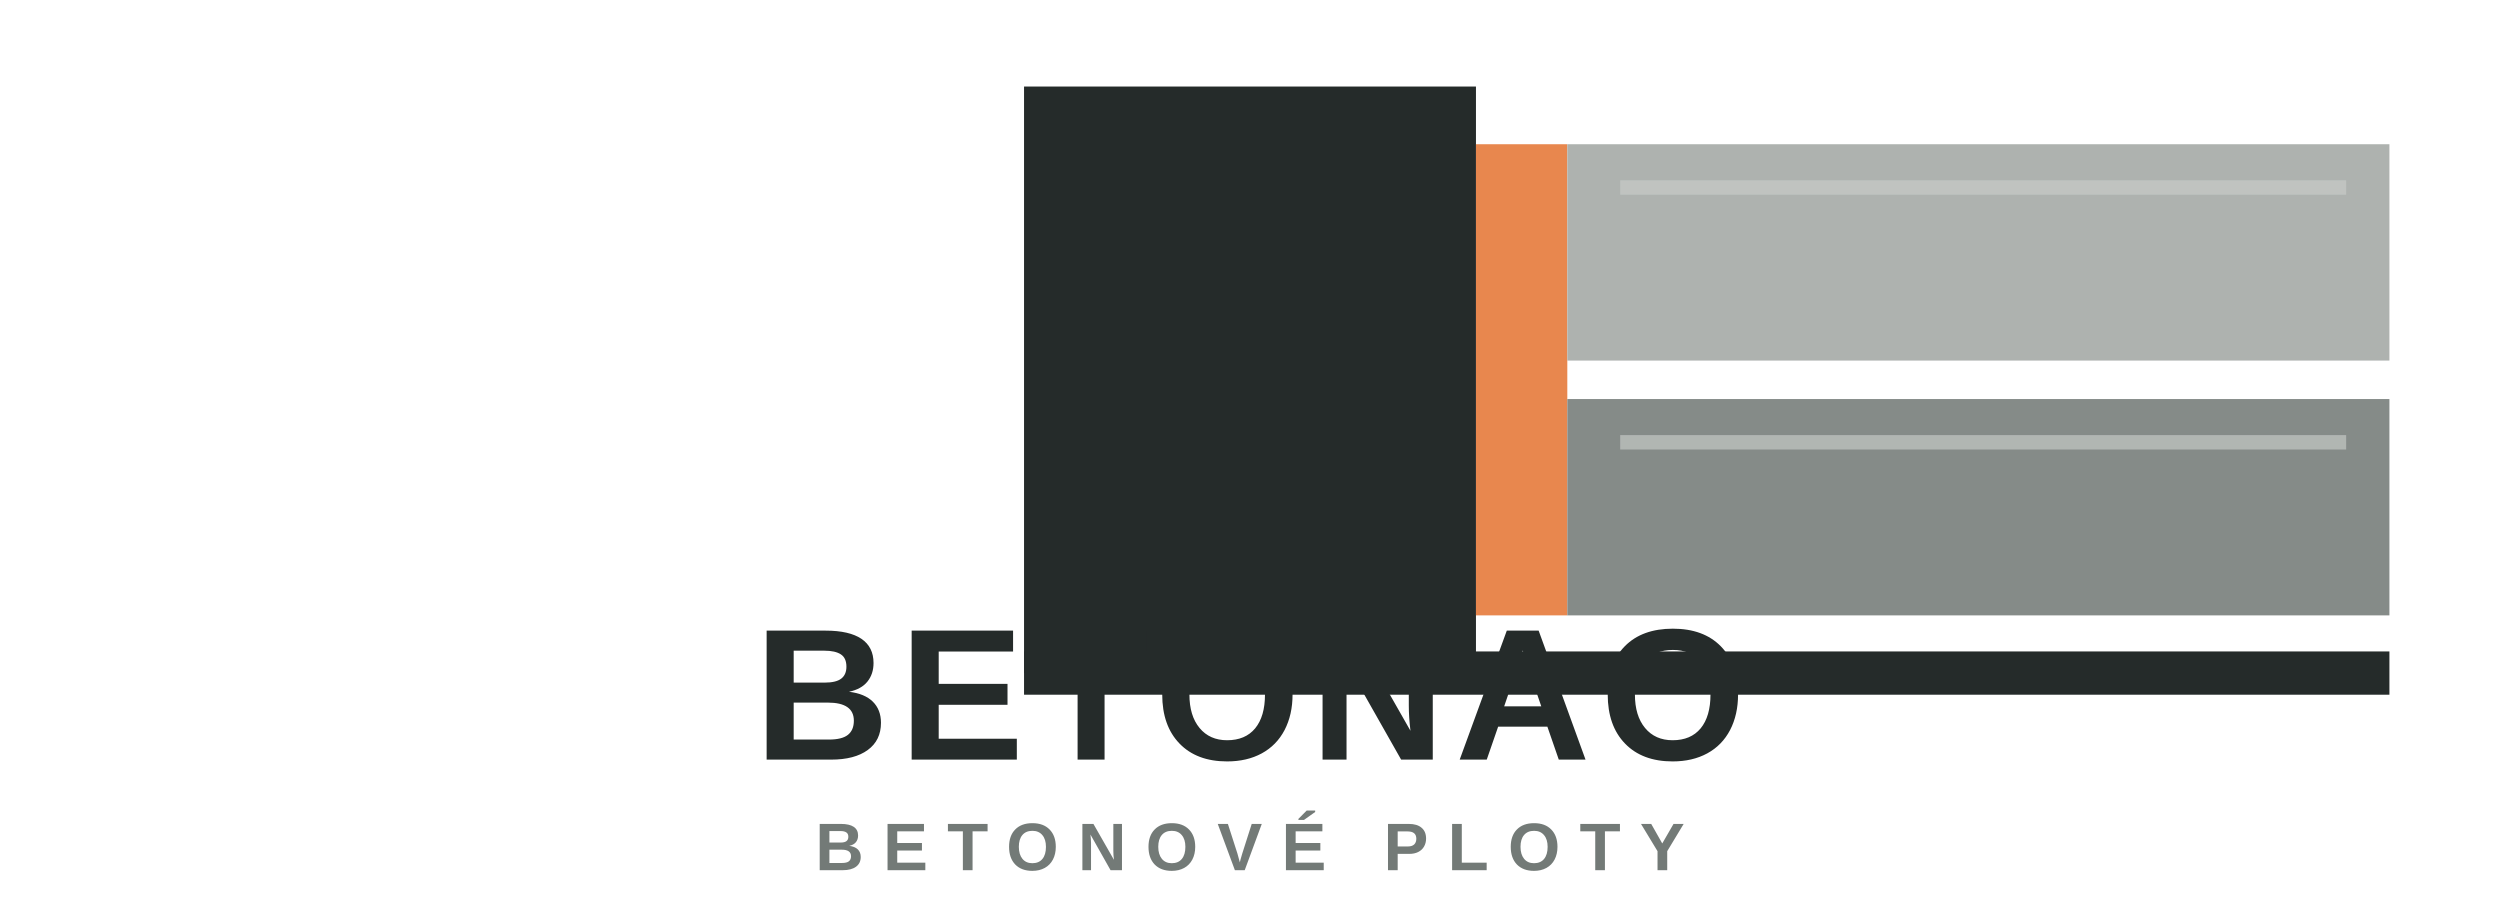
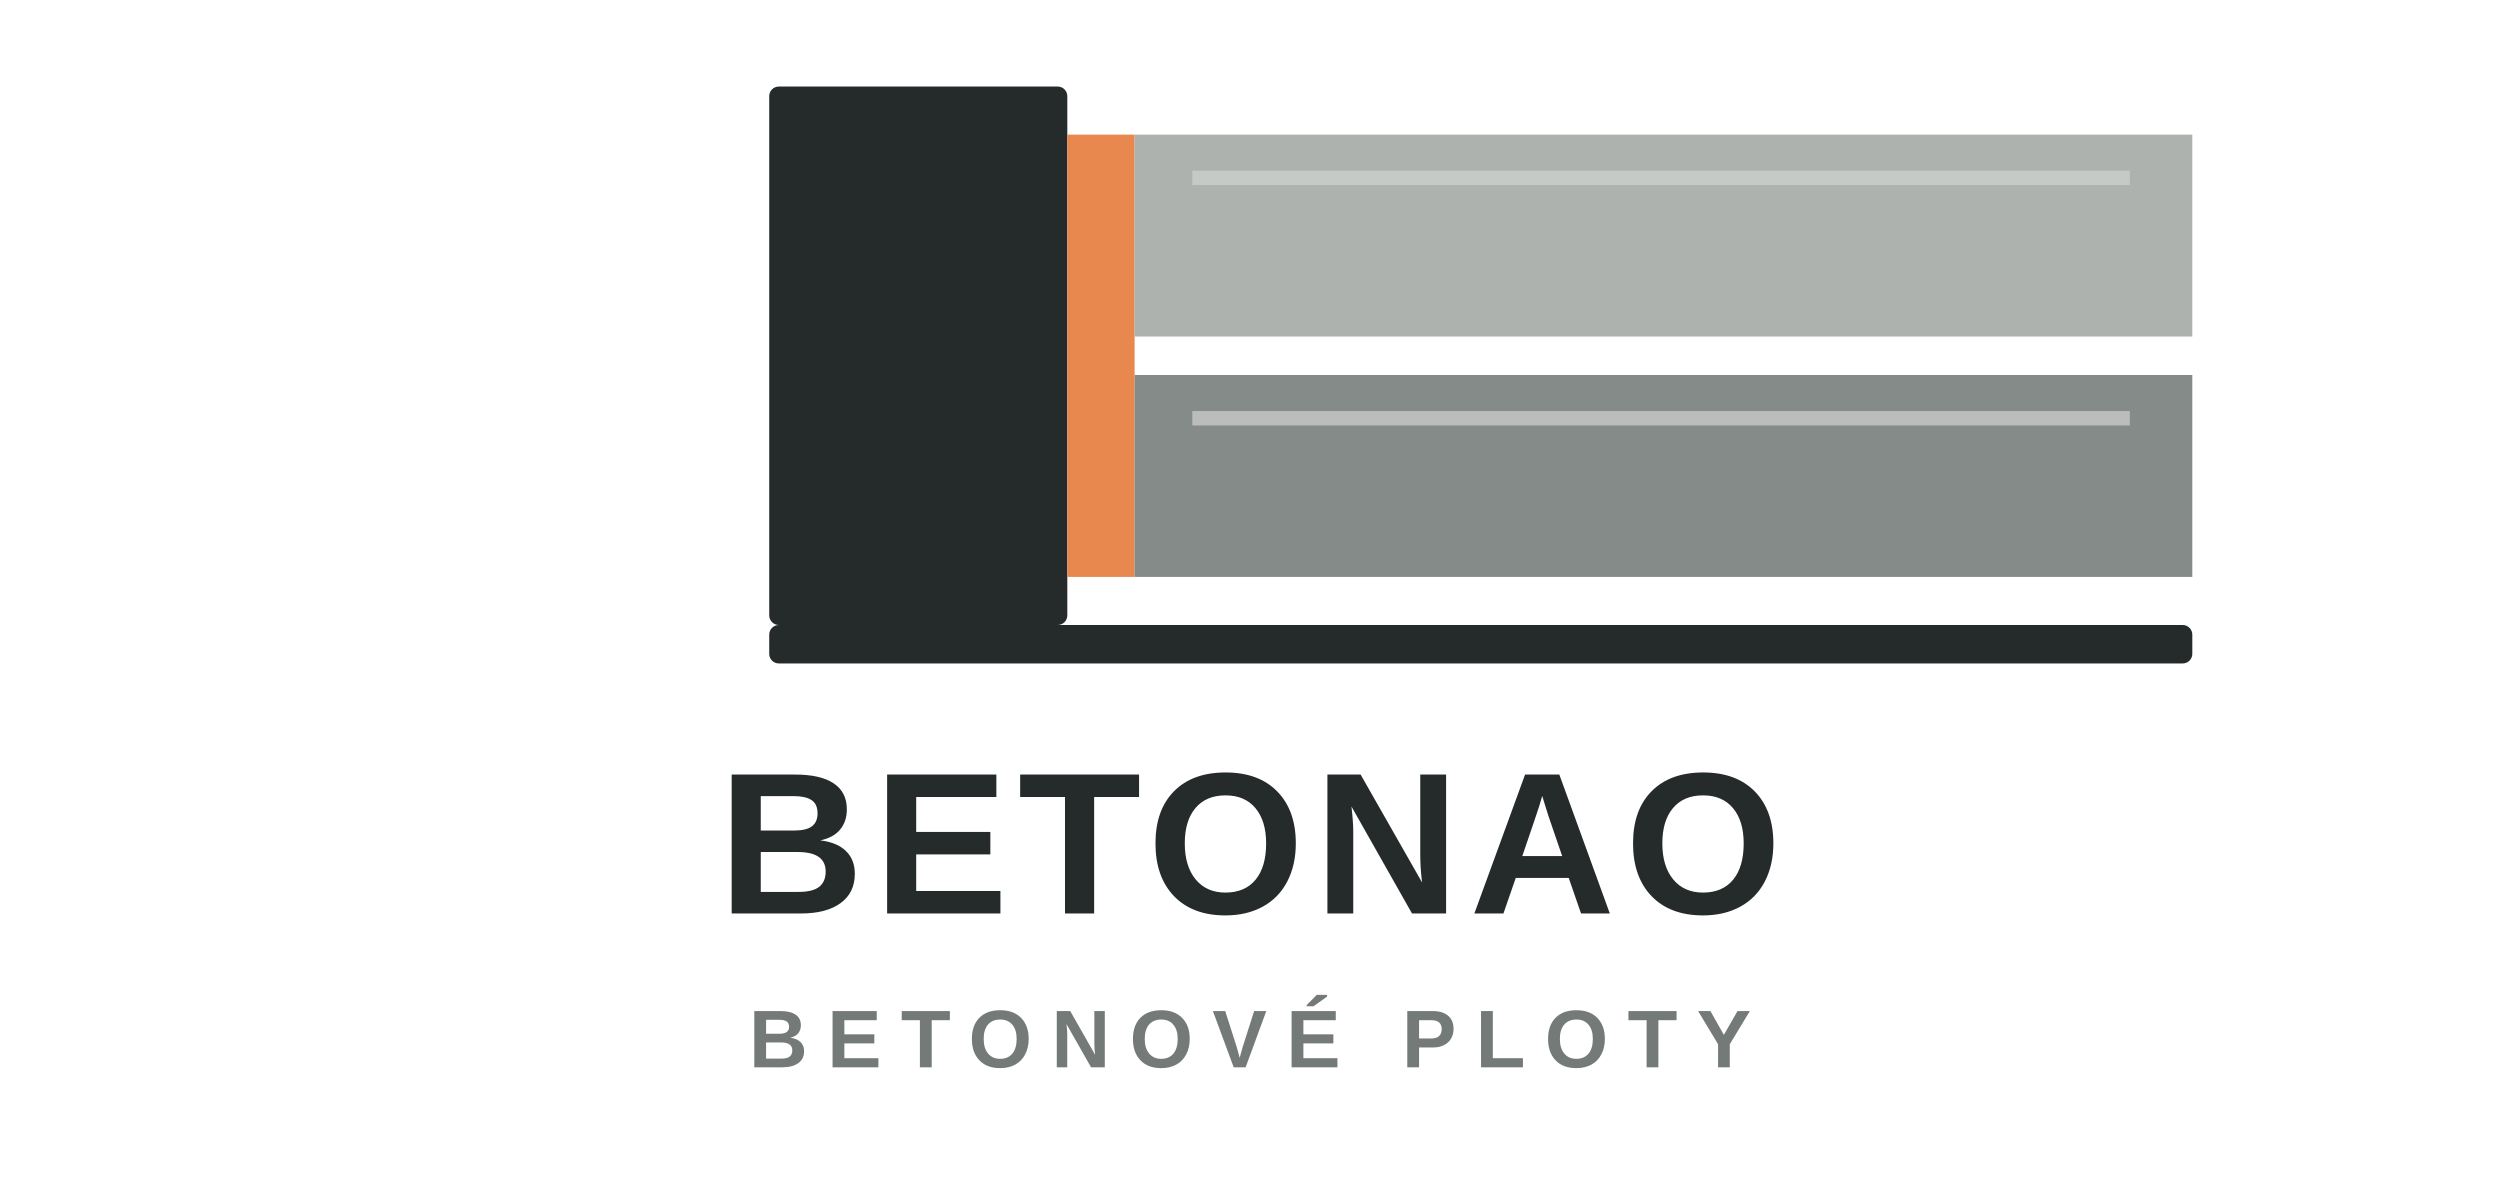
- <svg xmlns="http://www.w3.org/2000/svg" viewBox="0 0 520 190" role="img" aria-labelledby="title desc">
-   <g transform="translate(197 8)">
-     <path d="M16 10h94v122H16z" rx="3" fill="#252b2a" />
-     <path d="M110 22h19v98h-19z" fill="#e8874e" />
-     <path d="M129 22h171v45H129z" fill="#aeb2af" />
-     <path d="M129 75h171v45H129z" fill="#858b88" />
-     <path d="M140 31h151M140 84h151" stroke="#c9ccca" stroke-width="3" opacity=".65" />
-     <path d="M16 132h284" stroke="#252b2a" stroke-width="9" />
+ <svg xmlns="http://www.w3.org/2000/svg" viewBox="0 0 520 250" role="img" aria-labelledby="title desc">
+   <g transform="translate(150 10)">
+     <rect x="10" y="8" width="62" height="112" rx="2" fill="#252b2a" />
+     <rect x="72" y="18" width="14" height="92" fill="#e8874e" />
+     <rect x="86" y="18" width="220" height="42" fill="#aeb2af" />
+     <rect x="86" y="68" width="220" height="42" fill="#858b88" />
+     <path d="M98 27h195M98 77h195" stroke="#d1d3d1" stroke-width="3" opacity=".7" />
+     <rect x="10" y="120" width="296" height="8" rx="2" fill="#252b2a" />
  </g>
-   <text x="260" y="158" text-anchor="middle" font-family="Arial,sans-serif" font-size="39" font-weight="800" letter-spacing="2" fill="#252b2a">BETONAO</text>
-   <text x="260" y="181" text-anchor="middle" font-family="Arial,sans-serif" font-size="14" font-weight="700" letter-spacing="4" fill="#737a77">BETONOVÉ PLOTY</text>
+   <text x="260" y="190" text-anchor="middle" font-family="Arial,sans-serif" font-size="42" font-weight="800" letter-spacing="2" fill="#252b2a">BETONAO</text>
+   <text x="260" y="222" text-anchor="middle" font-family="Arial,sans-serif" font-size="17" font-weight="700" letter-spacing="4" fill="#737a77">BETONOVÉ PLOTY</text>
</svg>
